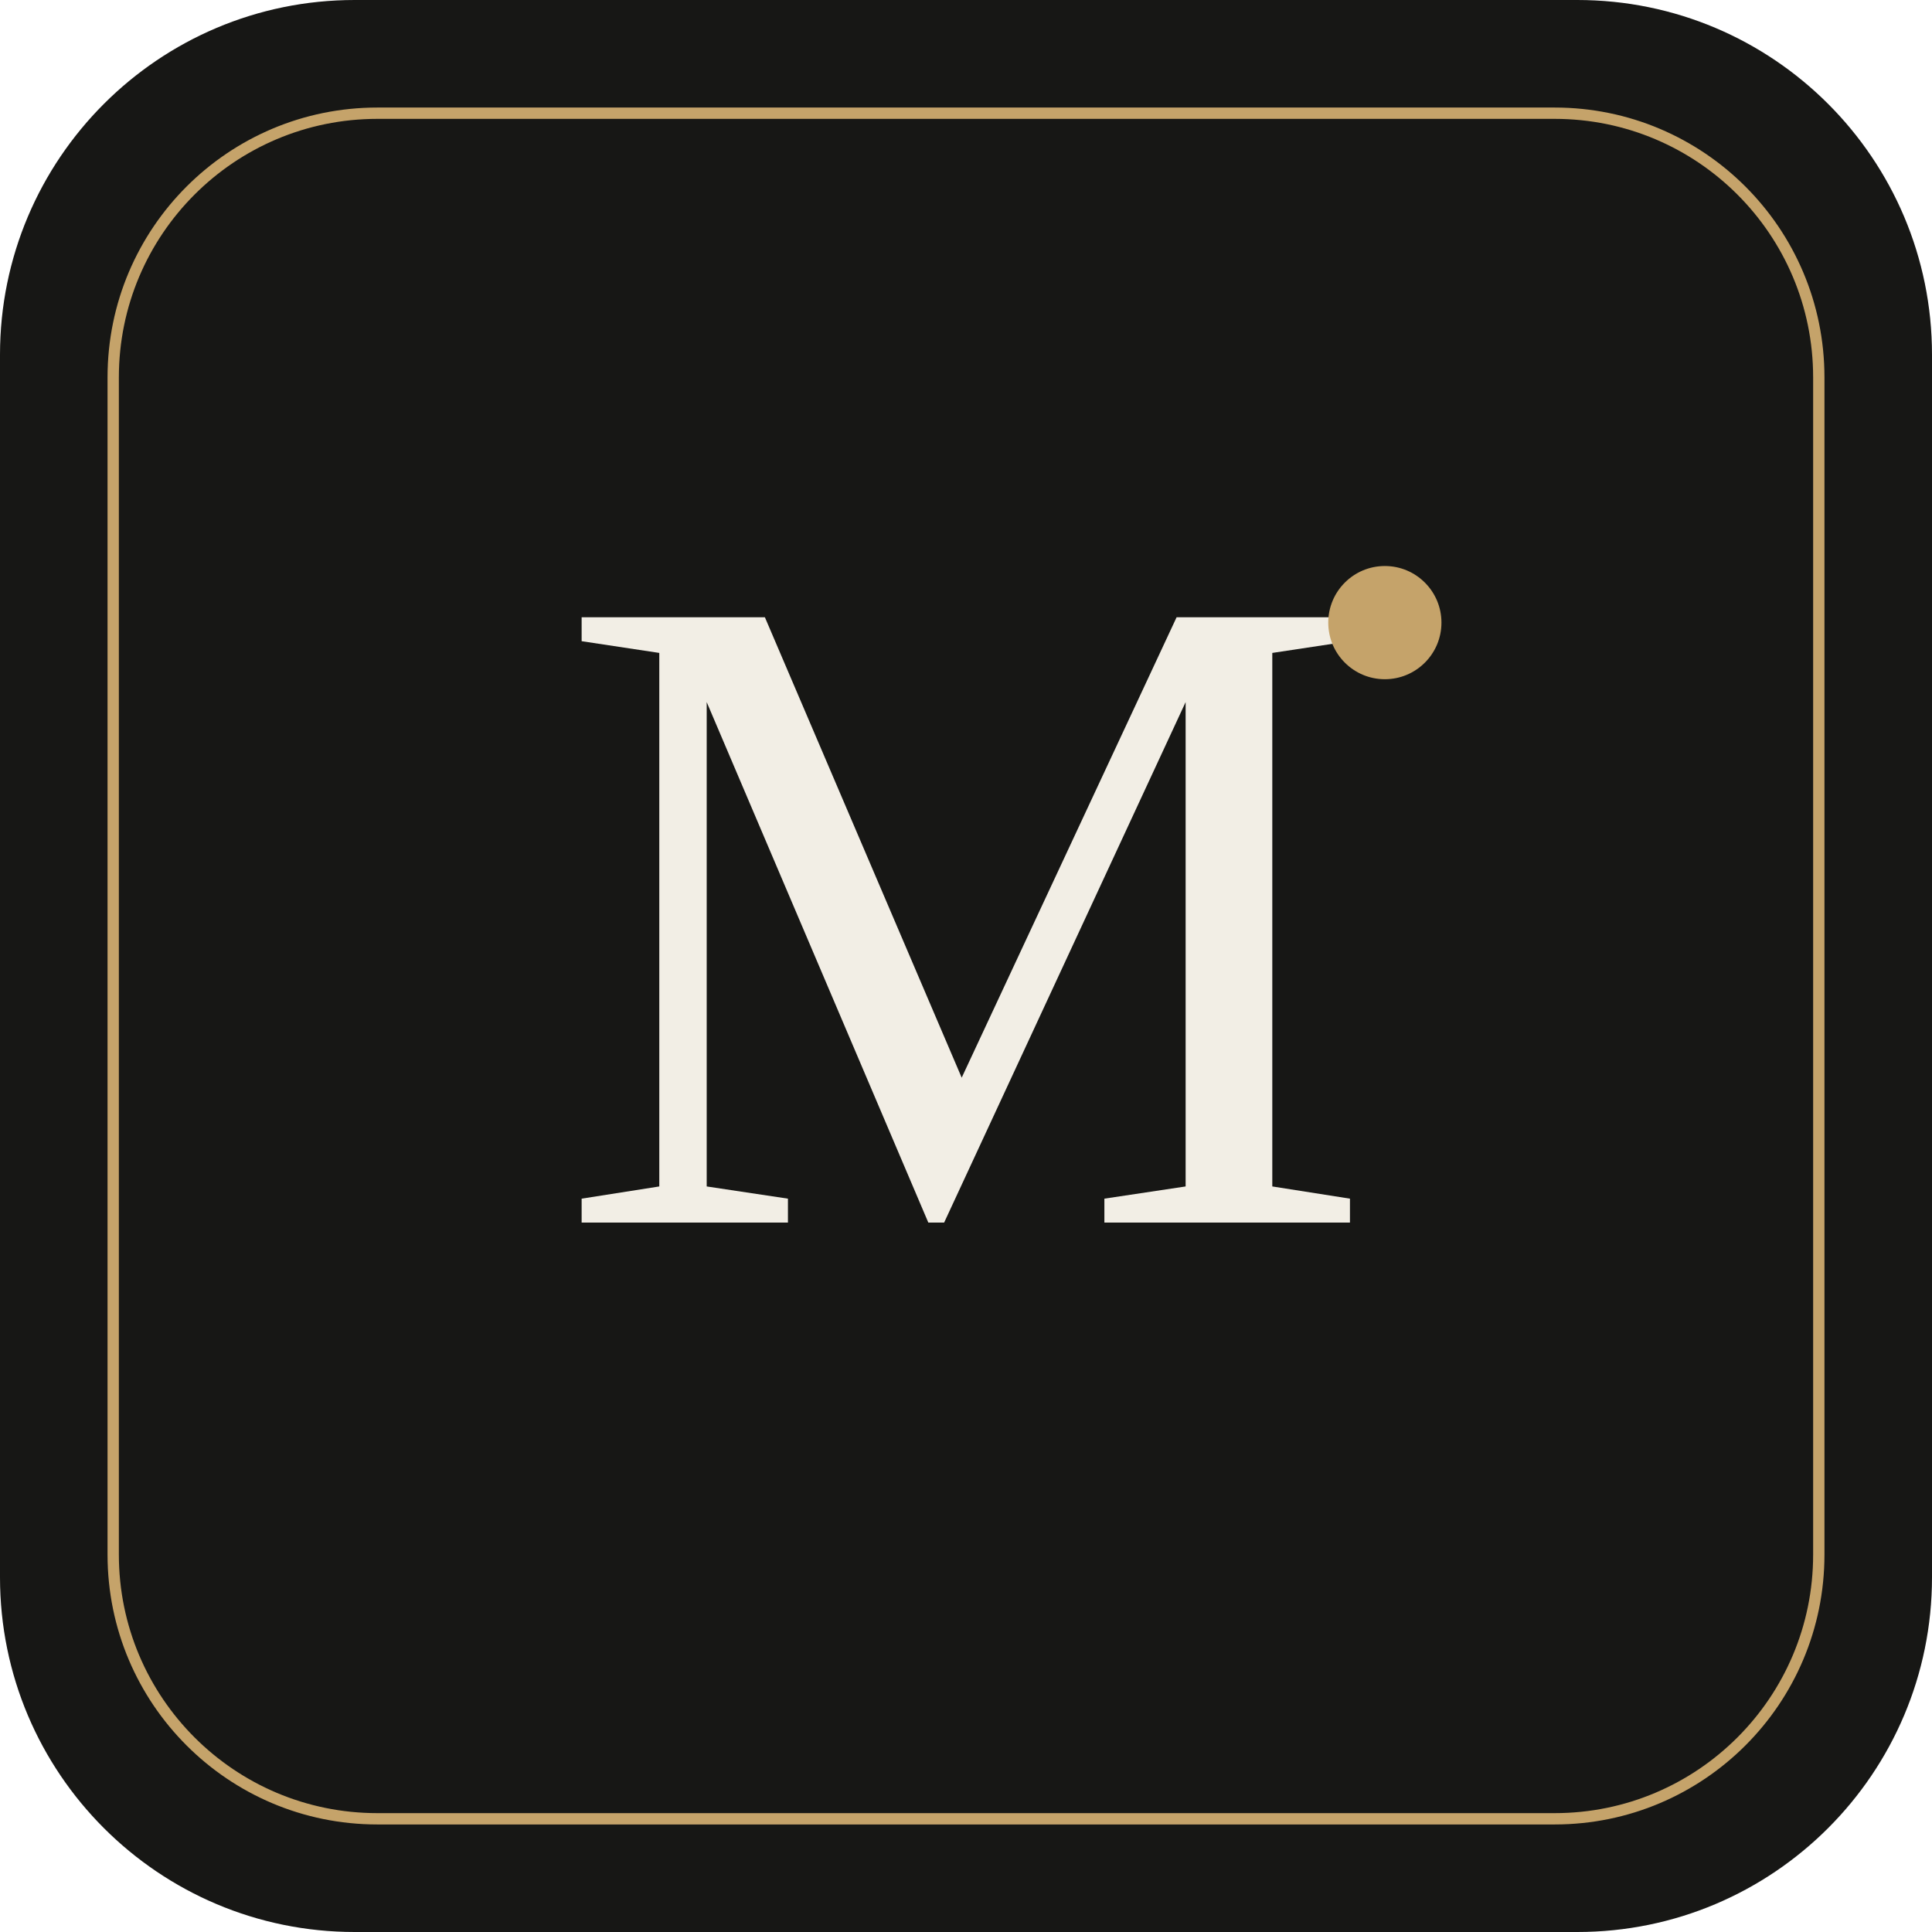
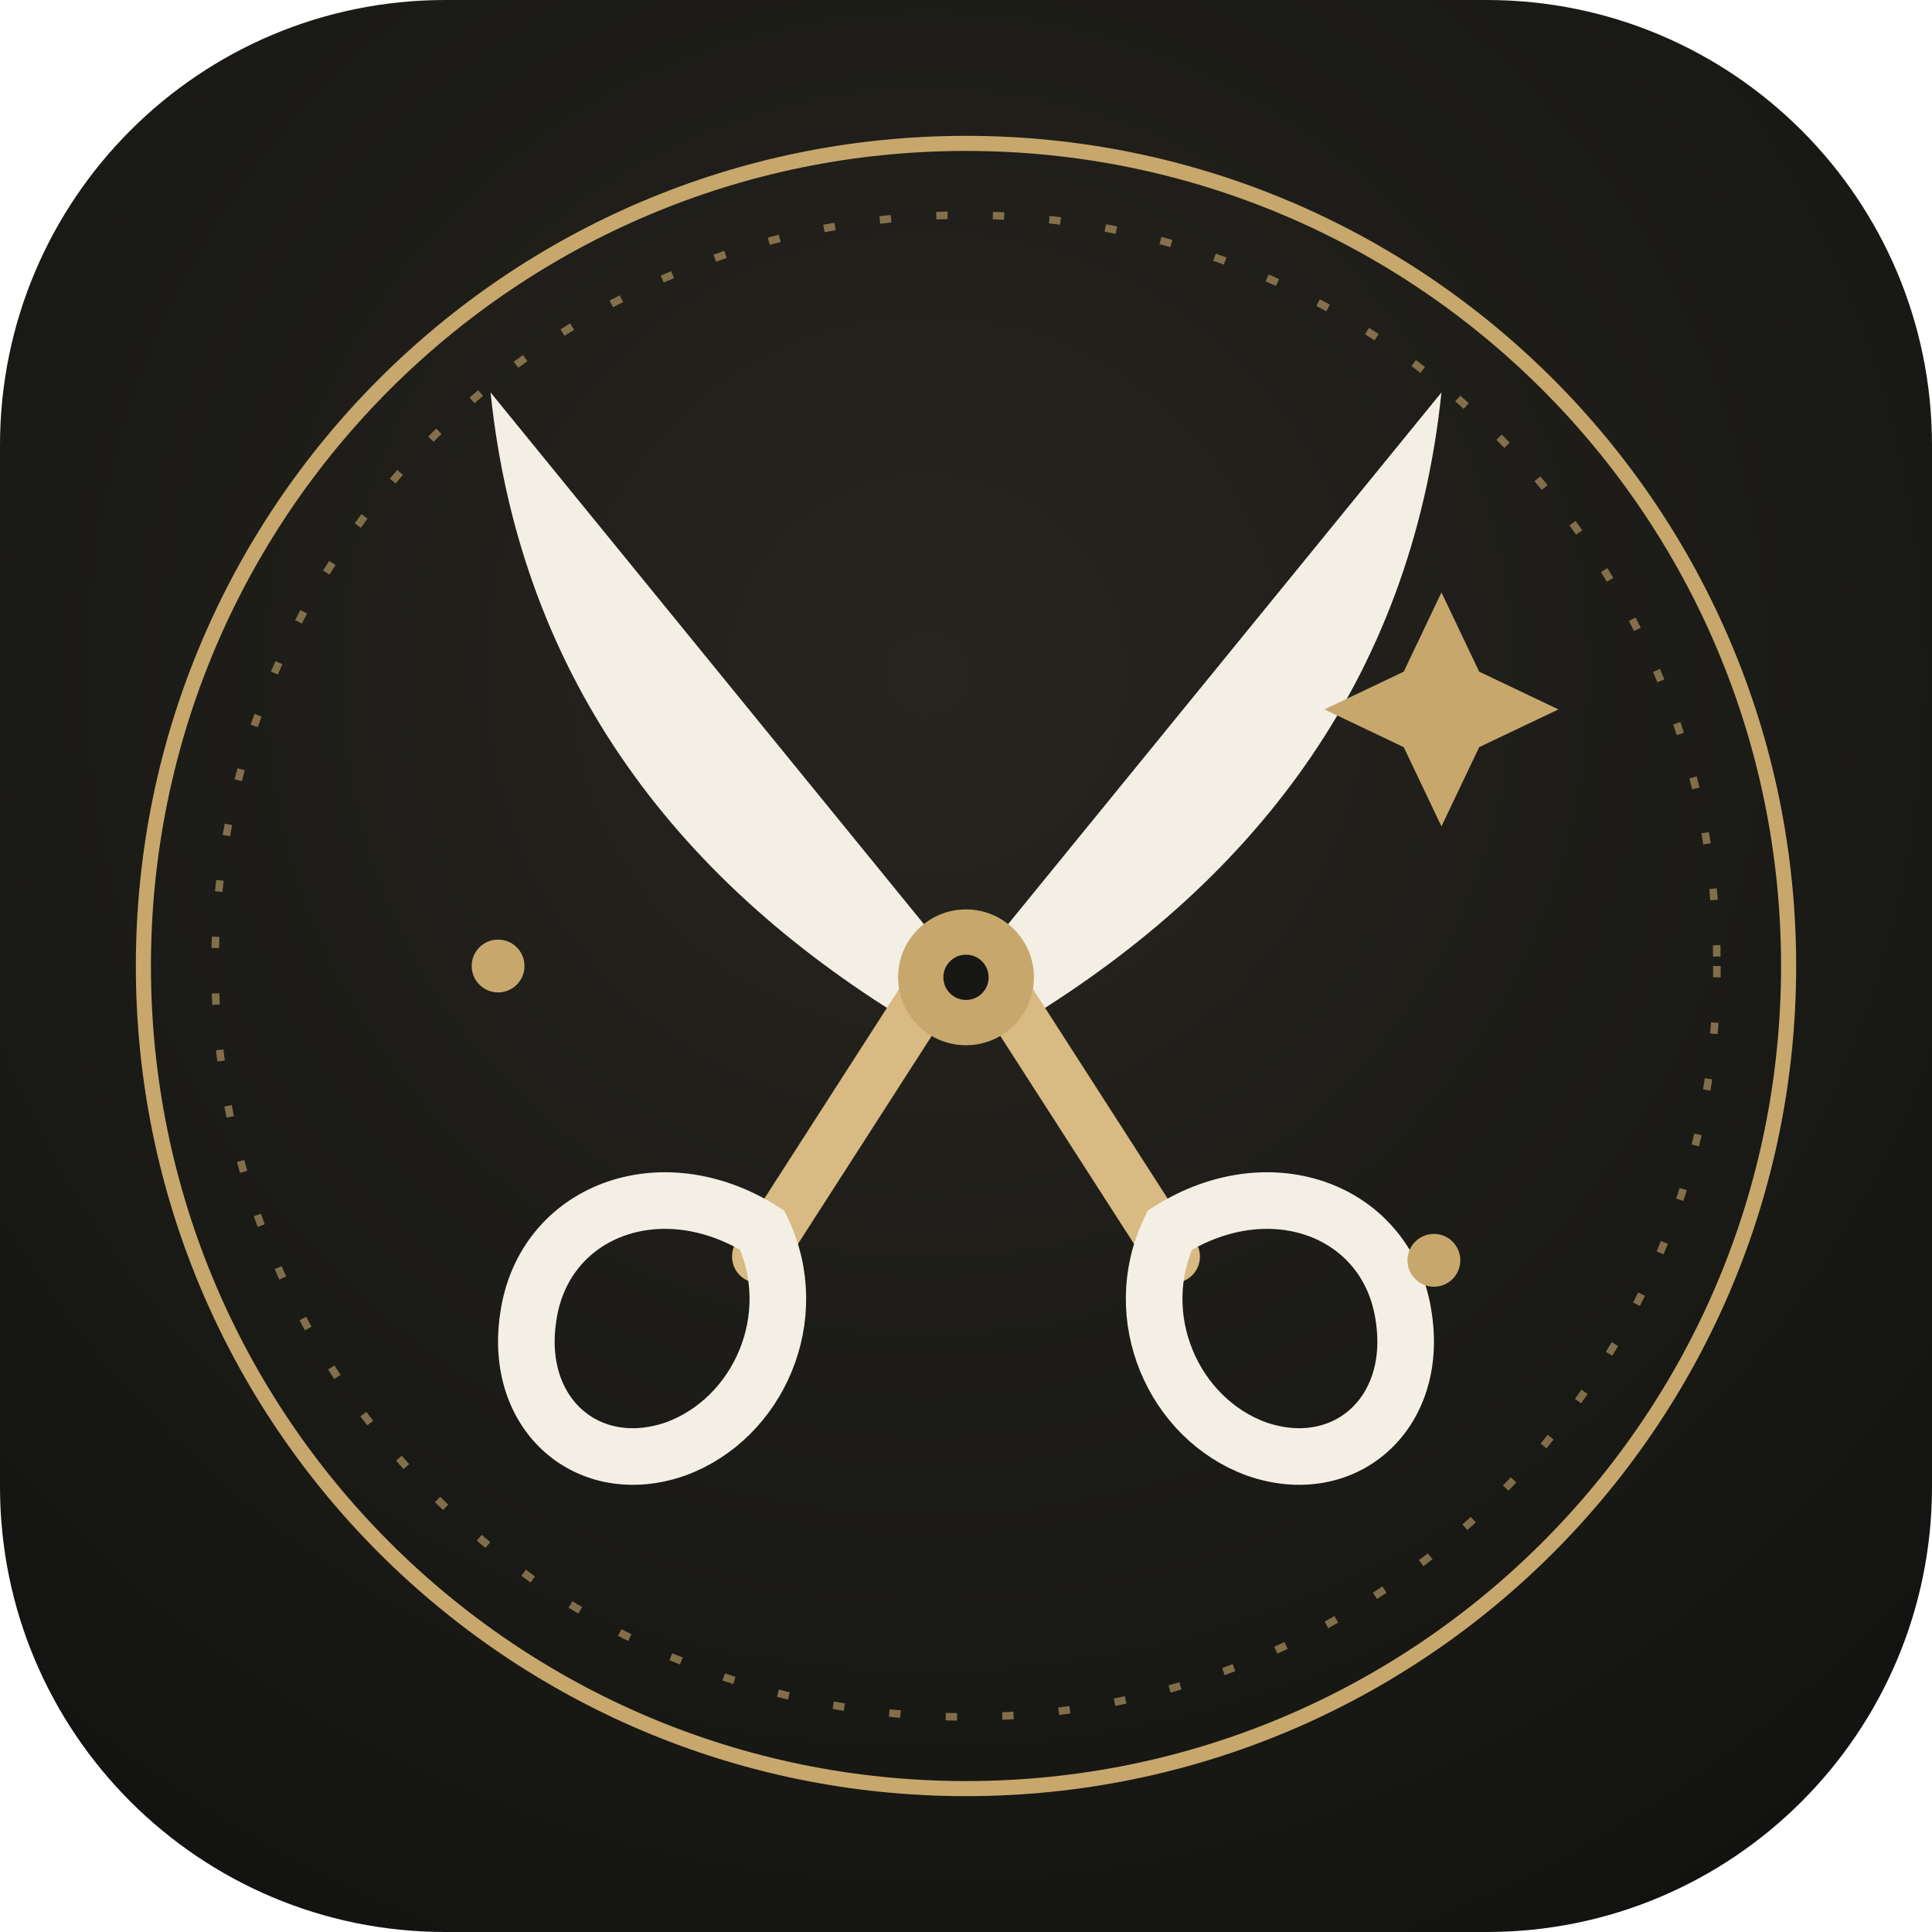
- <svg xmlns="http://www.w3.org/2000/svg" viewBox="0 0 512 512">
-   <rect width="512" height="512" rx="94" fill="#171715" />
-   <rect x="30" y="30" width="452" height="452" rx="70" fill="none" stroke="#c5a36a" stroke-width="3" />
-   <text x="256" y="324" fill="#f2eee5" font-family="Georgia, 'Times New Roman', serif" font-size="245" font-weight="400" text-anchor="middle">M</text>
-   <circle cx="367" cy="165" r="15" fill="#c5a36a" />
+ <svg xmlns="http://www.w3.org/2000/svg" viewBox="0 0 512 512" role="img" aria-labelledby="appIconTitle">
+   <defs>
+     <radialGradient id="velvet" cx="48%" cy="35%" r="78%">
+       <stop offset="0" stop-color="#27251f" />
+       <stop offset="1" stop-color="#111210" />
+     </radialGradient>
+   </defs>
+   <rect width="512" height="512" rx="118" fill="url(#velvet)" />
+   <circle cx="256" cy="256" r="218" fill="none" stroke="#c7a76c" stroke-width="4" />
+   <circle cx="256" cy="256" r="199" fill="none" stroke="#c7a76c" stroke-width="2" stroke-dasharray="3 12" opacity=".6" />
+   <g fill="#f4efe4">
+     <path d="M249 250 130 104c8 77 51 131 113 168l18-13z" />
+     <path d="m263 250 119-146c-8 77-51 131-113 168l-18-13z" />
+   </g>
+   <path d="m246 263-45 70m65-70 45 70" fill="none" stroke="#d8ba82" stroke-linecap="round" stroke-width="14" />
+   <g fill="none" stroke="#f4efe4" stroke-width="15">
+     <path d="M202 326c-27-17-58-5-62 23-4 26 16 43 39 35 22-8 34-35 23-58z" />
+     <path d="M310 326c27-17 58-5 62 23 4 26-16 43-39 35-22-8-34-35-23-58z" />
+   </g>
+   <circle cx="256" cy="259" r="18" fill="#c7a76c" />
+   <circle cx="256" cy="259" r="6" fill="#171715" />
+   <path d="m382 157 10 21 21 10-21 10-10 21-10-21-21-10 21-10z" fill="#c7a76c" />
+   <circle cx="132" cy="256" r="7" fill="#c7a76c" />
+   <circle cx="380" cy="334" r="7" fill="#c7a76c" />
</svg>
